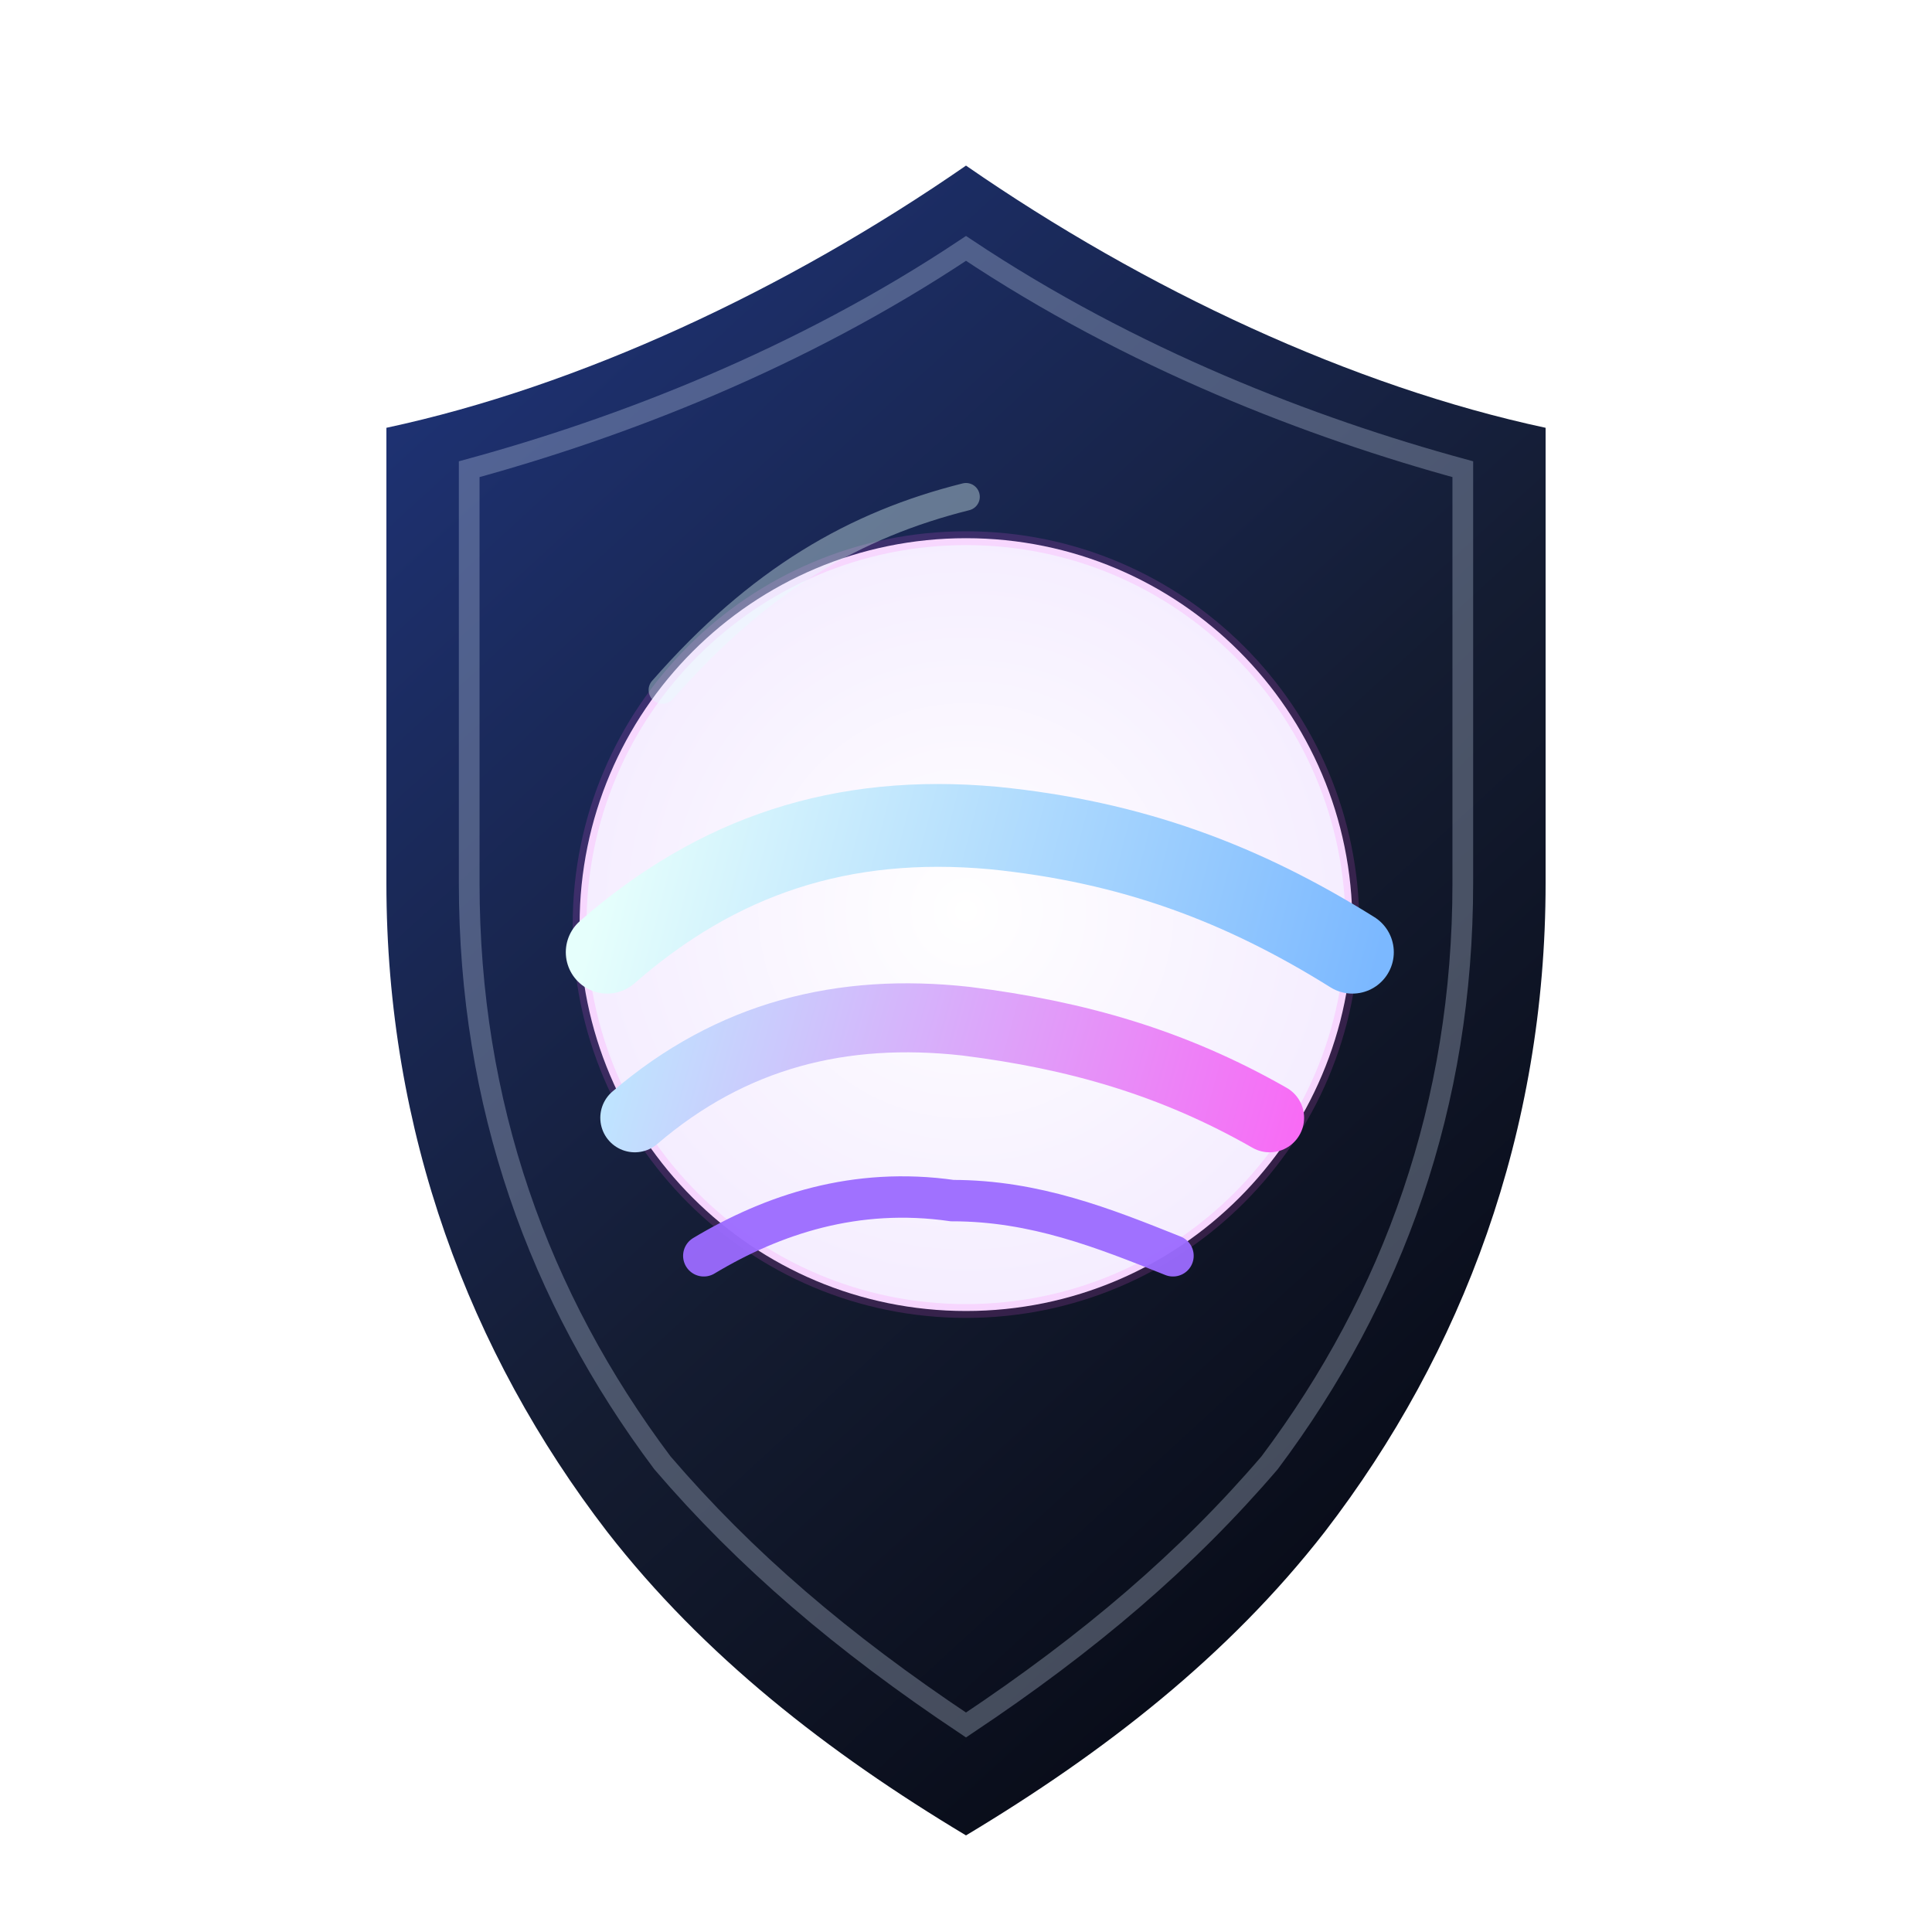
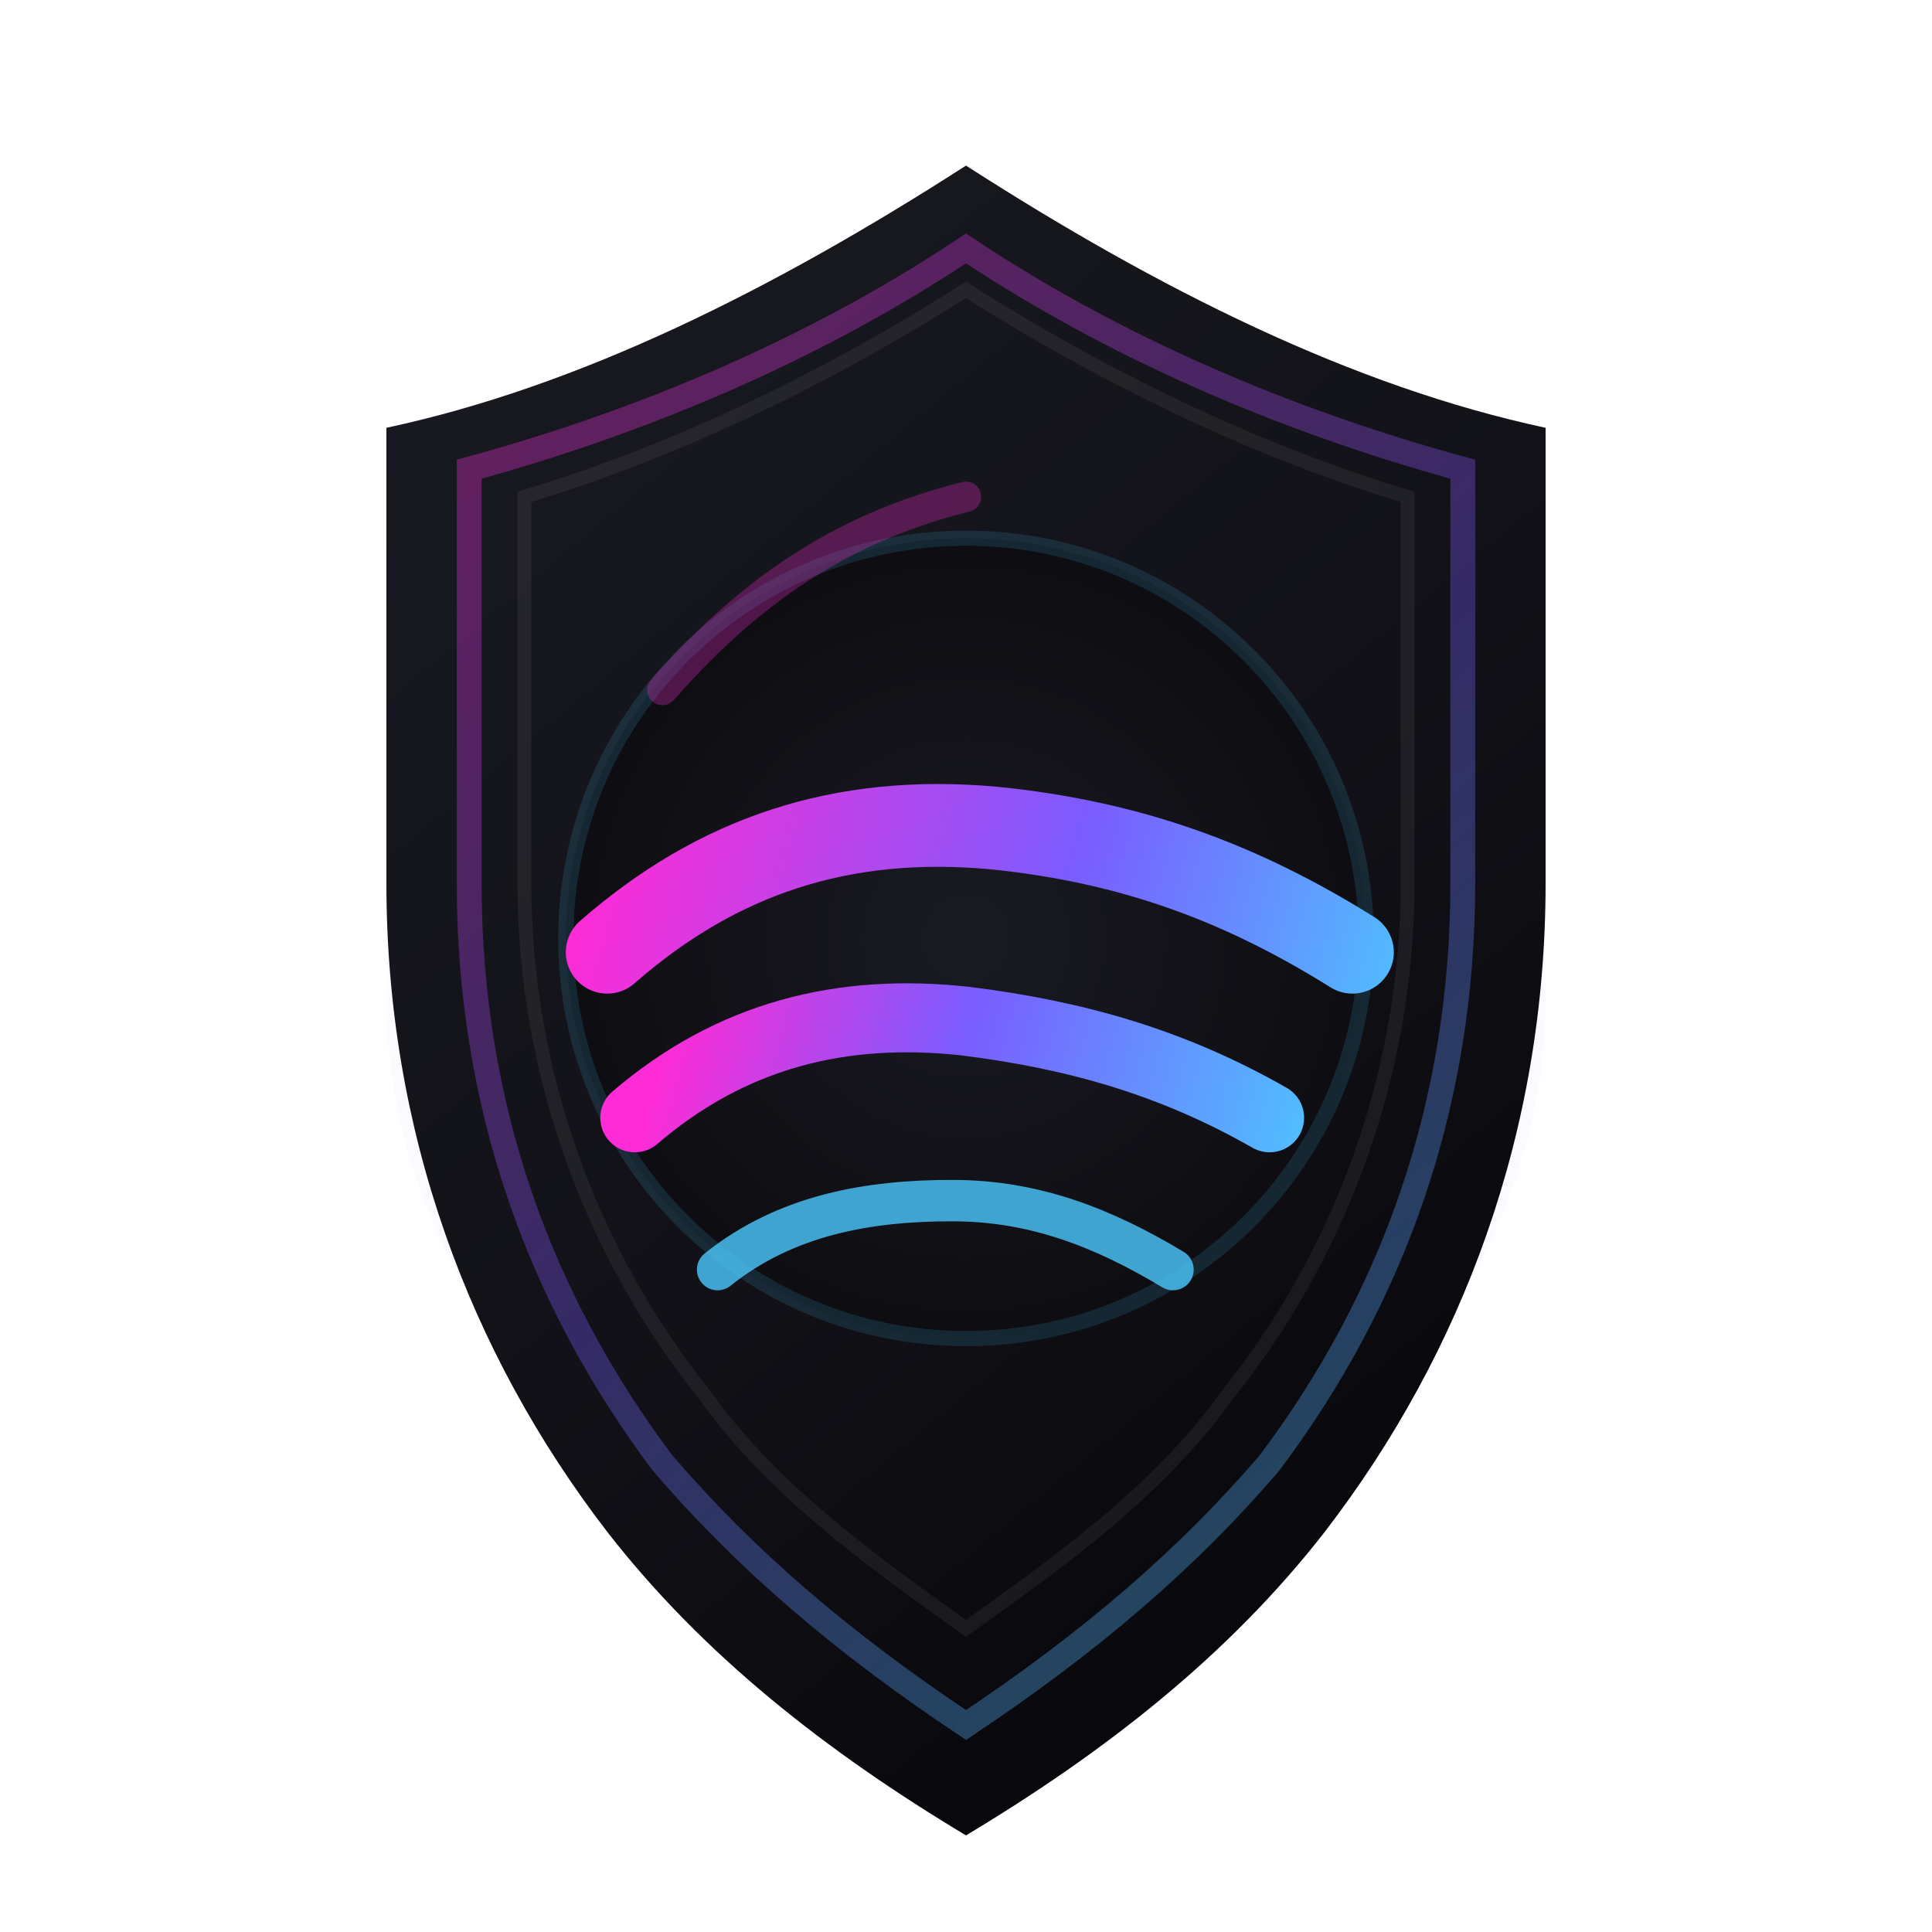
- <svg xmlns="http://www.w3.org/2000/svg" width="140" height="140" viewBox="0 0 140 140" fill="none">
+ <svg xmlns="http://www.w3.org/2000/svg" width="140" height="140" viewBox="0 0 140 140" fill="none" role="img" aria-labelledby="sw-title sw-desc">
  <defs>
-     <linearGradient id="sw-shield-fill" x1="26" y1="22" x2="114" y2="118" gradientUnits="userSpaceOnUse">
-       <stop offset="0" stop-color="#1F347A" />
-       <stop offset="0.55" stop-color="#141C31" />
-       <stop offset="1" stop-color="#050711" />
+     <linearGradient id="sw-shield-fill" x1="24" y1="16" x2="114" y2="124" gradientUnits="userSpaceOnUse">
+       <stop offset="0" stop-color="#1A1A22" />
+       <stop offset="0.54" stop-color="#111117" />
+       <stop offset="1" stop-color="#050508" />
    </linearGradient>
-     <linearGradient id="sw-wave-1" x1="44" y1="63" x2="98" y2="77" gradientUnits="userSpaceOnUse">
-       <stop offset="0" stop-color="#E6FFFC" />
-       <stop offset="1" stop-color="#7BB8FF" />
+     <linearGradient id="sw-outline" x1="34" y1="26" x2="104" y2="110" gradientUnits="userSpaceOnUse">
+       <stop offset="0" stop-color="#FF2BD6" />
+       <stop offset="0.54" stop-color="#7A5CFF" />
+       <stop offset="1" stop-color="#4CC9FF" />
    </linearGradient>
-     <linearGradient id="sw-wave-2" x1="44" y1="75" x2="98" y2="90" gradientUnits="userSpaceOnUse">
-       <stop offset="0" stop-color="#BDE7FF" />
-       <stop offset="1" stop-color="#FF5CF4" />
+     <linearGradient id="sw-wave-main" x1="42" y1="64" x2="102" y2="81" gradientUnits="userSpaceOnUse">
+       <stop offset="0" stop-color="#FF2BD6" />
+       <stop offset="0.55" stop-color="#7A5CFF" />
+       <stop offset="1" stop-color="#4CC9FF" />
    </linearGradient>
-     <radialGradient id="sw-core" cx="0" cy="0" r="1" gradientUnits="userSpaceOnUse" gradientTransform="translate(70 66) rotate(90) scale(30)">
-       <stop offset="0" stop-color="#FFFFFF" />
-       <stop offset="1" stop-color="#F4ECFF" />
+     <linearGradient id="sw-wave-accent" x1="47" y1="79" x2="95" y2="92" gradientUnits="userSpaceOnUse">
+       <stop offset="0" stop-color="#FF2BD6" />
+       <stop offset="0.42" stop-color="#7A5CFF" />
+       <stop offset="1" stop-color="#4CC9FF" />
+     </linearGradient>
+     <radialGradient id="sw-core" cx="0" cy="0" r="1" gradientUnits="userSpaceOnUse" gradientTransform="translate(70 68) rotate(90) scale(33)">
+       <stop offset="0" stop-color="#1A1A22" />
+       <stop offset="1" stop-color="#0B0B0F" />
+     </radialGradient>
+     <radialGradient id="sw-ambient" cx="0" cy="0" r="1" gradientUnits="userSpaceOnUse" gradientTransform="translate(70 72) rotate(90) scale(48)">
+       <stop offset="0" stop-color="#7A5CFF" stop-opacity="0.18" />
+       <stop offset="0.58" stop-color="#FF2BD6" stop-opacity="0.12" />
+       <stop offset="1" stop-color="#4CC9FF" stop-opacity="0" />
    </radialGradient>
  </defs>
-   <path d="M70 12C57 21 42 28 28 31v33c0 18 6 34 16 47 7 9 16 16 26 22 10-6 19-13 26-22 10-13 16-29 16-47V31c-14-3-29-10-42-19z" fill="url(#sw-shield-fill)" />
-   <path d="M70 18C58 26 45 31 34 34v30c0 16 5 30 14 42 6 7 13 13 22 19 9-6 16-12 22-19 9-12 14-26 14-42V34c-11-3-24-8-36-16z" fill="none" stroke="#DCE9FF" stroke-opacity="0.28" stroke-width="1.5" />
-   <circle cx="70" cy="67" r="28" fill="url(#sw-core)" />
-   <circle cx="70" cy="67" r="28" fill="none" stroke="#FF5CF4" stroke-opacity="0.16" stroke-width="1" />
-   <path d="M44 69c8-7 17-10 28-9 10 1 18 4 26 9" stroke="url(#sw-wave-1)" stroke-width="6" stroke-linecap="round" />
-   <path d="M46 81c7-6 15-8 24-7 8 1 15 3 22 7" stroke="url(#sw-wave-2)" stroke-width="5" stroke-linecap="round" />
-   <path d="M51 91c5-3 11-5 18-4 6 0 11 2 16 4" stroke="#9B6BFF" stroke-width="3" stroke-linecap="round" opacity="0.95" />
-   <path d="M48 50c7-8 14-12 22-14" stroke="#E6FFFC" stroke-opacity="0.38" stroke-width="2" stroke-linecap="round" />
+   <circle cx="70" cy="72" r="42" fill="url(#sw-ambient)" />
+   <path d="M44 69c8-7 17-10 28-9 10 1 18 4 26 9" stroke="url(#sw-wave-main)" stroke-opacity="0.2" stroke-width="10" stroke-linecap="round" />
+   <path d="M46 81c7-6 15-8 24-7 8 1 15 3 22 7" stroke="url(#sw-wave-accent)" stroke-opacity="0.18" stroke-width="9" stroke-linecap="round" />
+   <path d="M70 12C56 21 42 28 28 31v33c0 18 6 34 16 47 7 9 16 16 26 22 10-6 19-13 26-22 10-13 16-29 16-47V31c-14-3-28-10-42-19z" fill="url(#sw-shield-fill)" />
+   <path d="M70 18C58 26 45 31 34 34v30c0 16 5 30 14 42 6 7 13 13 22 19 9-6 16-12 22-19 9-12 14-26 14-42V34c-11-3-24-8-36-16z" fill="none" stroke="url(#sw-outline)" stroke-opacity="0.34" stroke-width="1.8" />
+   <path d="M70 21C59 28 48 33 38 36v28c0 14 5 27 13 37 5 7 12 12 19 17 7-5 14-10 19-17 8-10 13-23 13-37V36c-10-3-21-8-32-15z" fill="none" stroke="#FAFAFF" stroke-opacity="0.06" stroke-width="1" />
+   <circle cx="70" cy="68" r="29" fill="url(#sw-core)" />
+   <circle cx="70" cy="68" r="29" fill="none" stroke="#4CC9FF" stroke-opacity="0.14" stroke-width="1.1" />
+   <path d="M44 69c8-7 17-10 28-9 10 1 18 4 26 9" stroke="url(#sw-wave-main)" stroke-width="6" stroke-linecap="round" />
+   <path d="M46 81c7-6 15-8 24-7 8 1 15 3 22 7" stroke="url(#sw-wave-accent)" stroke-width="5" stroke-linecap="round" />
+   <path d="M52 92c5-4 11-5 17-5 6 0 11 2 16 5" stroke="#4CC9FF" stroke-opacity="0.8" stroke-width="3" stroke-linecap="round" />
+   <path d="M48 50c7-8 14-12 22-14" stroke="#FF2BD6" stroke-opacity="0.28" stroke-width="2.2" stroke-linecap="round" />
</svg>
